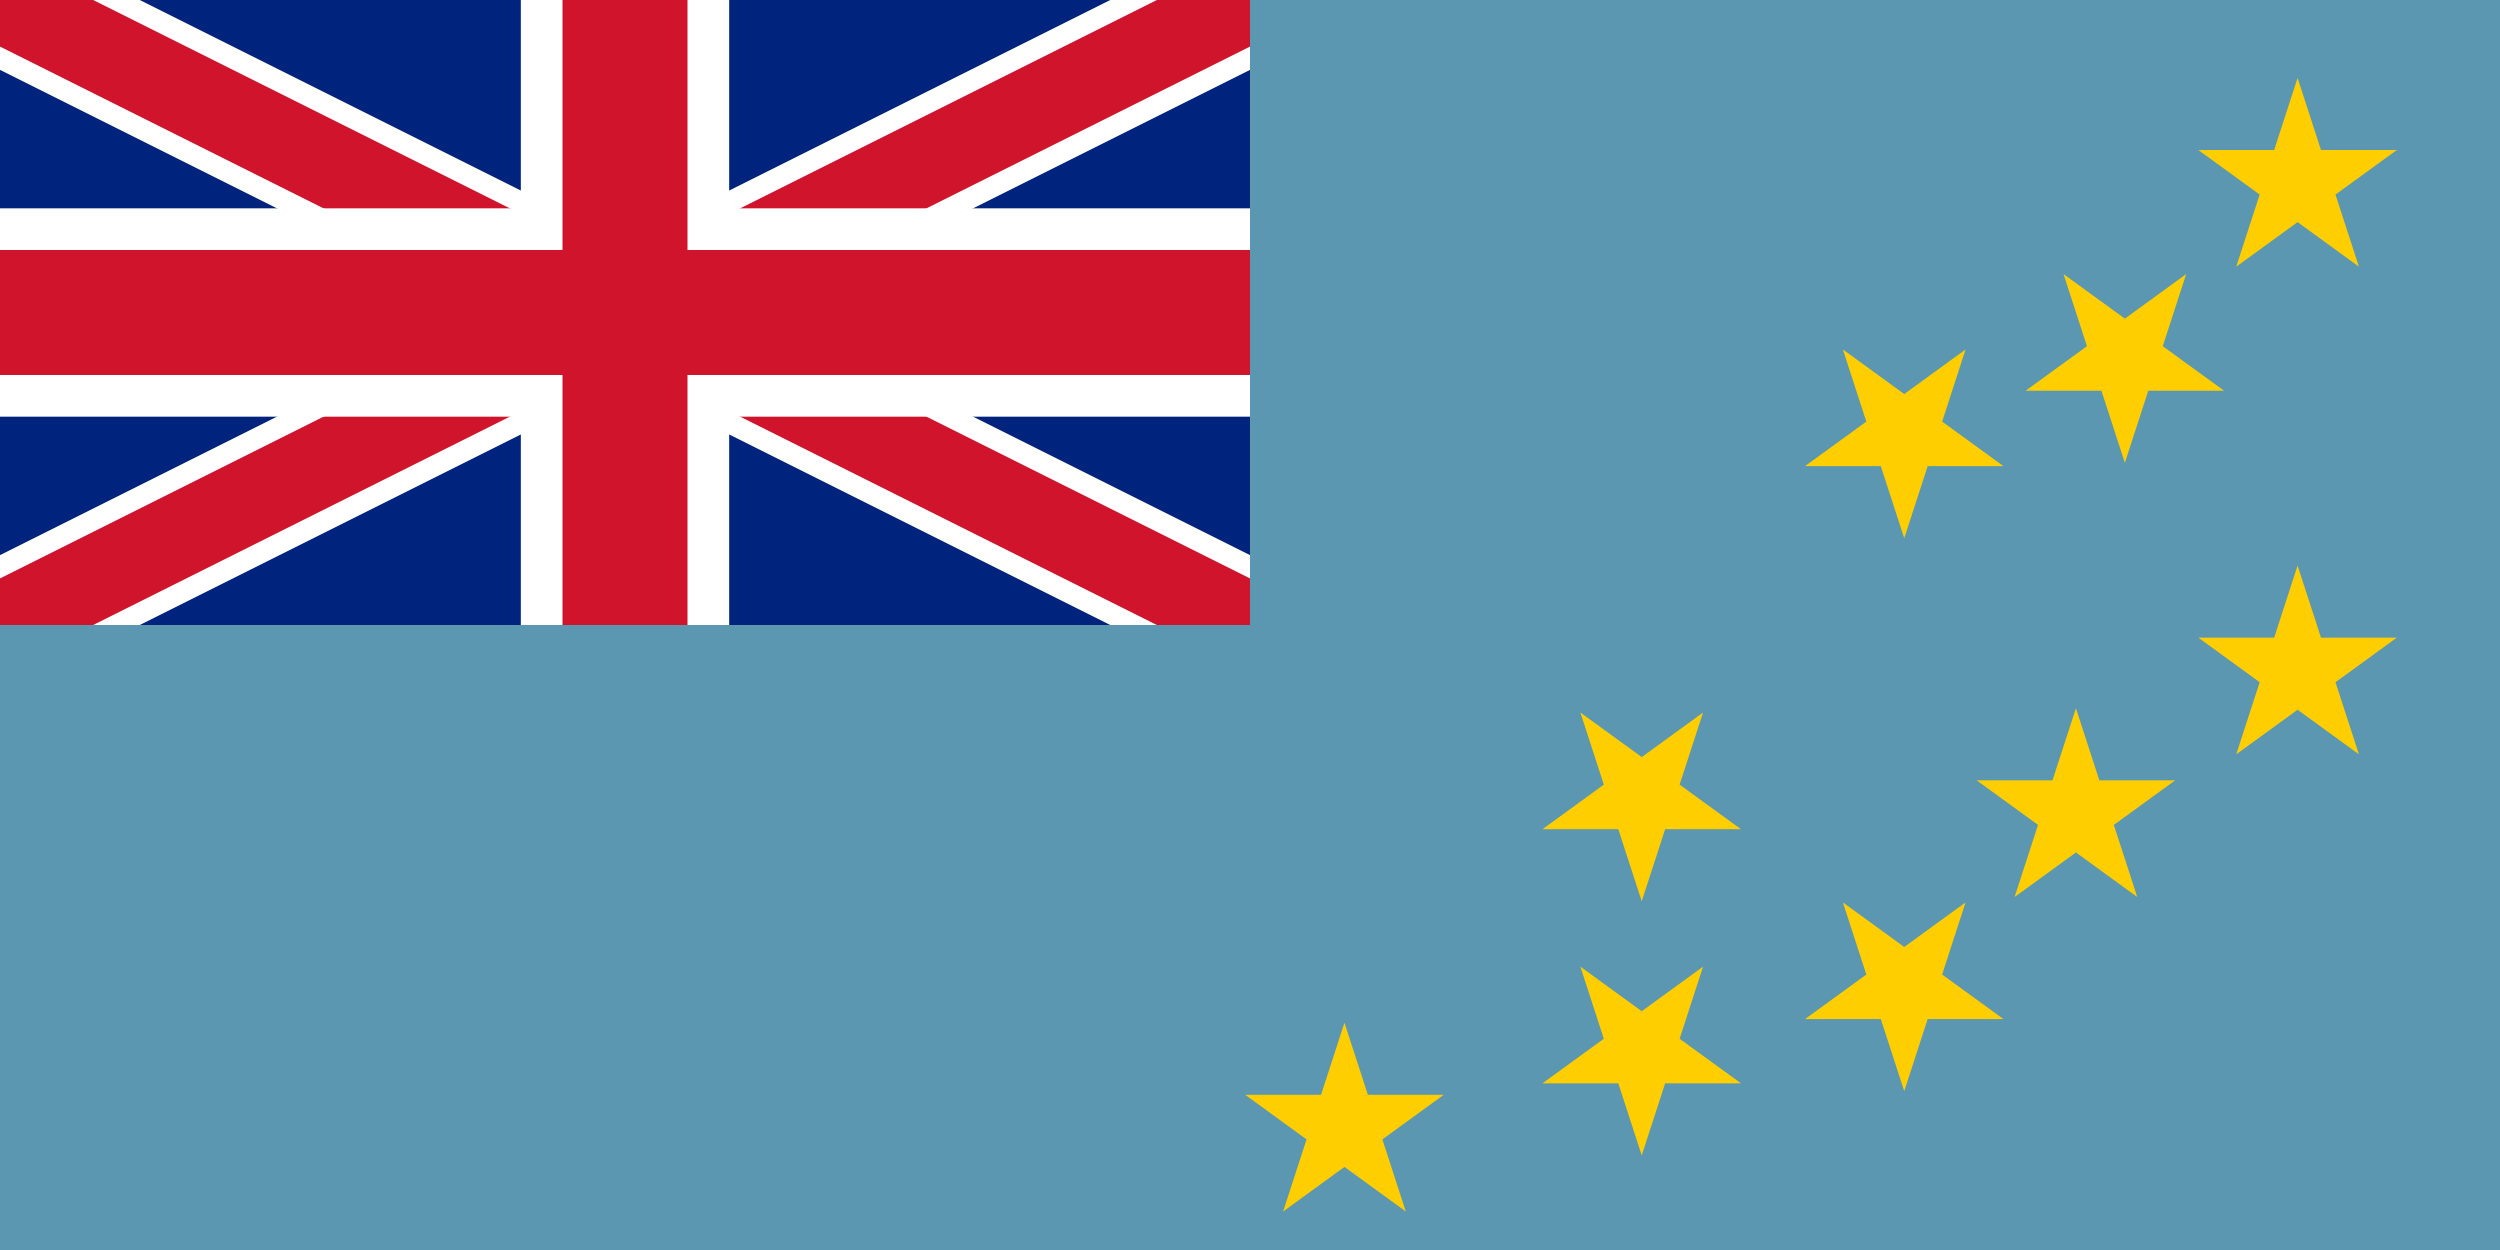
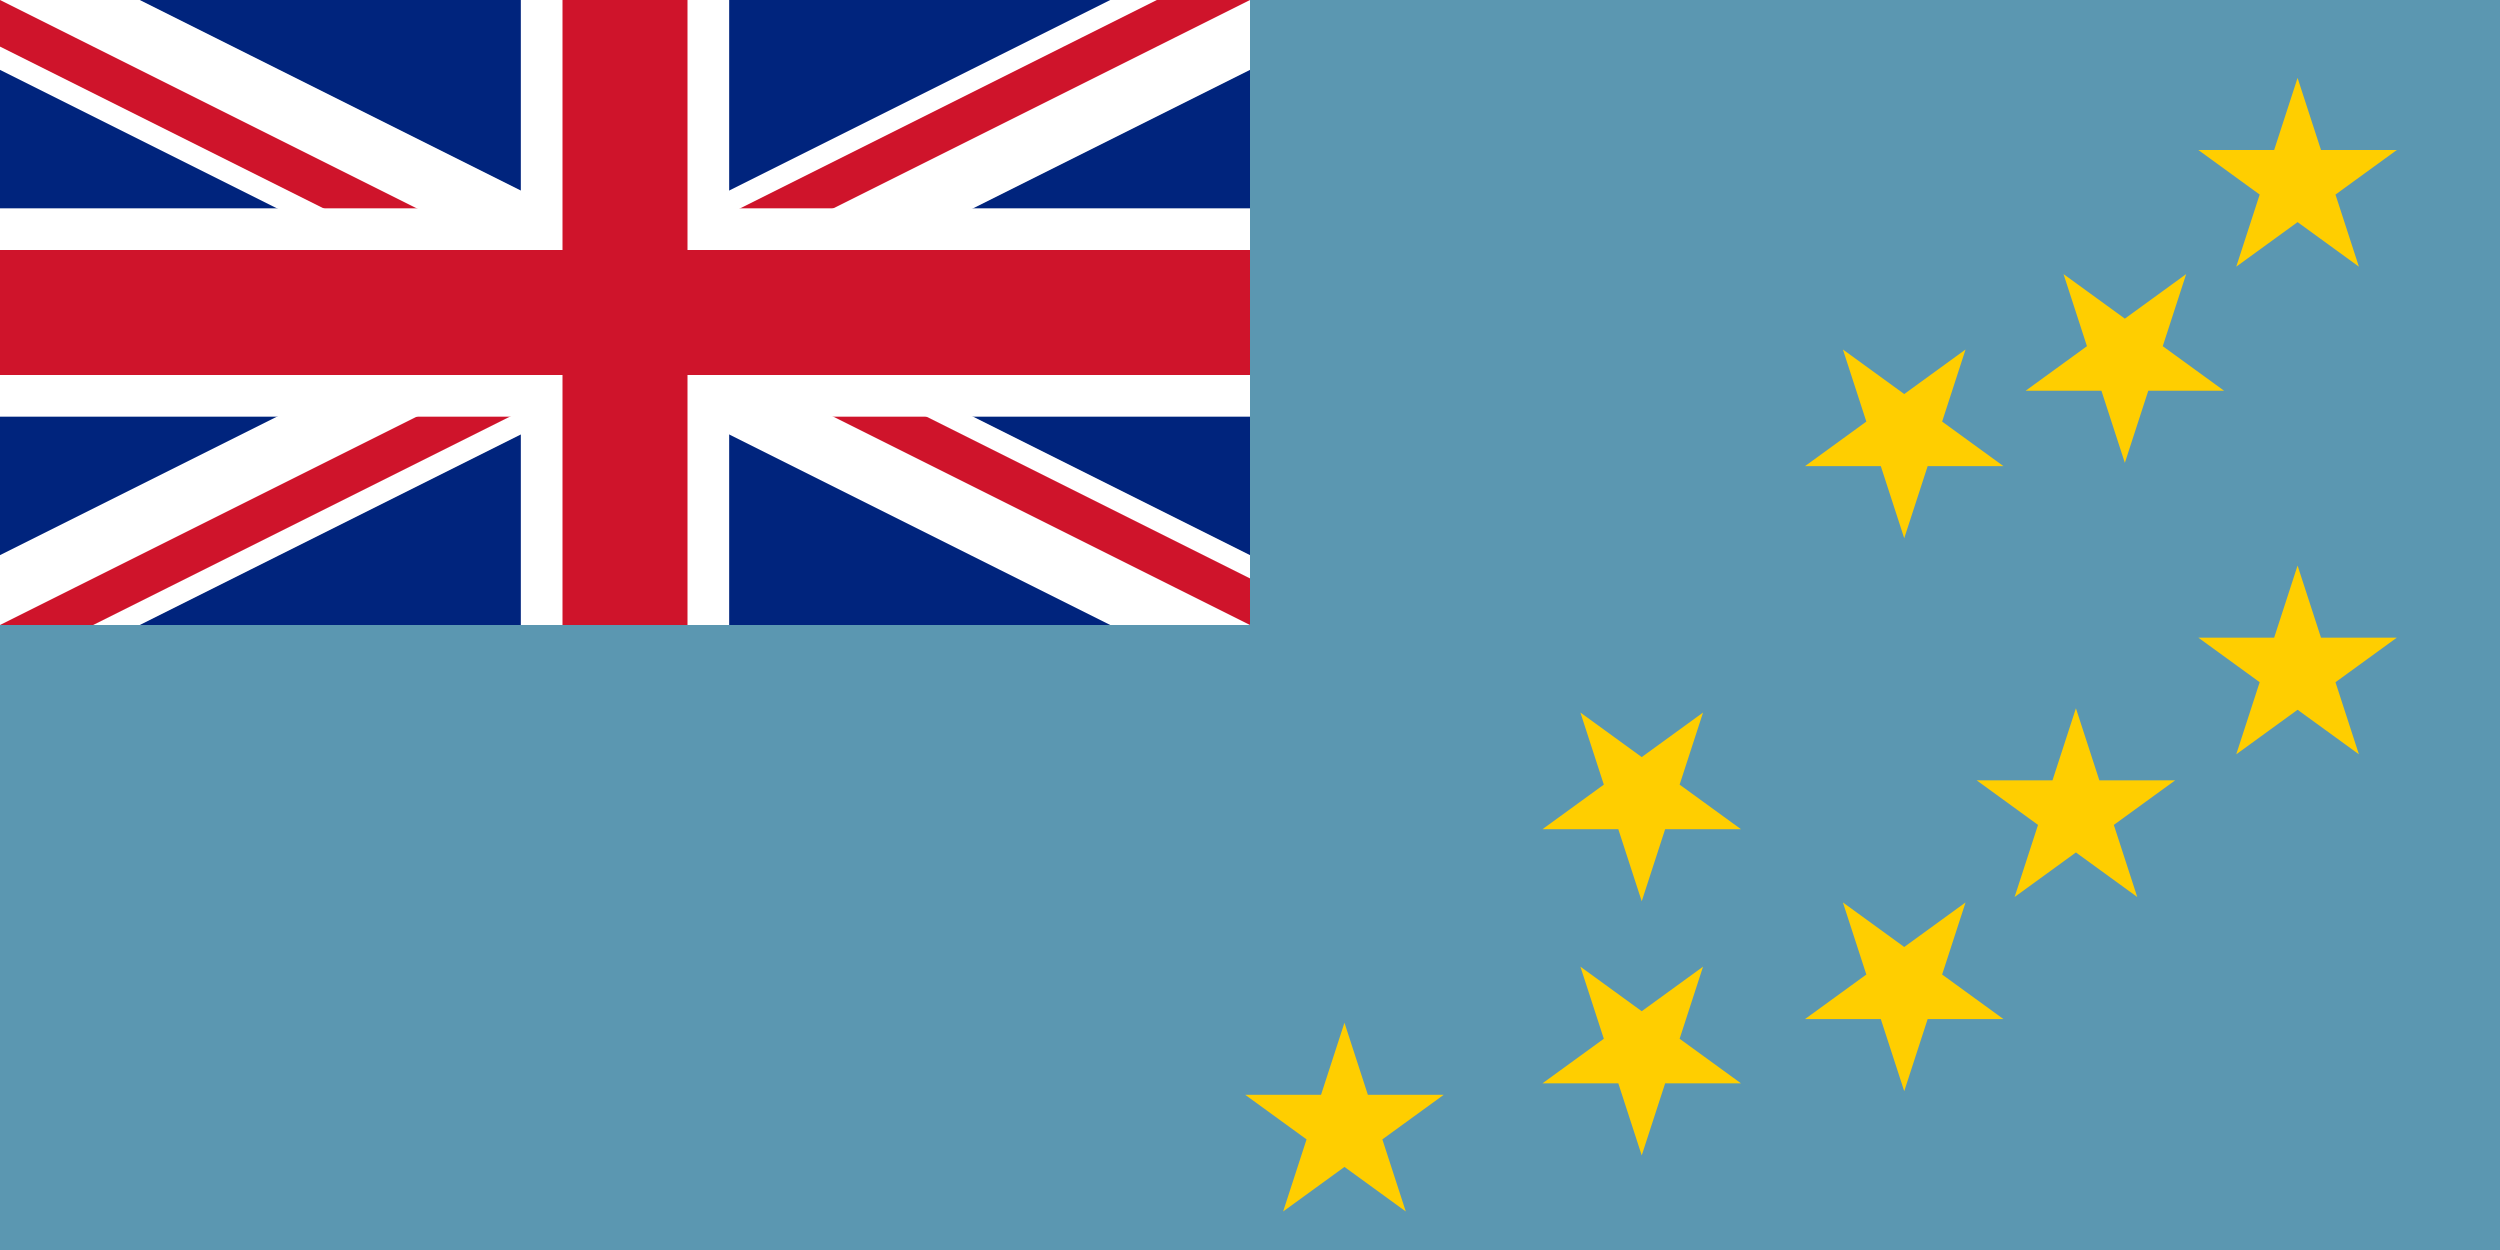
<svg xmlns="http://www.w3.org/2000/svg" xmlns:xlink="http://www.w3.org/1999/xlink" width="1200" height="600">
  <defs>
    <clipPath id="c">
      <path d="M0,0V150H700V300H600zM0,300V400H300V0H600z" />
    </clipPath>
    <path id="star" fill="#ffce00" d="M0,-50.081 29.437,40.516 -47.63,-15.476H47.63L-29.437,40.517z" />
    <use id="rats" xlink:href="#star" transform="rotate(36)" />
  </defs>
  <rect width="1200" height="600" fill="#00247d" />
  <path d="M0,0 600,300M0,300 600,0" stroke="#fff" stroke-width="60" />
-   <path d="M0,0 600,300M0,300 600,0" stroke="#cf142b" stroke-width="40" clip-path="urlES(#c)" />
+   <path d="M0,0 600,300M0,300 600,0" stroke="#cf142b" stroke-width="40" clip-path="url(#c)" />
  <path d="M300,0V400M0,150H700" stroke="#fff" stroke-width="100" />
  <path d="M300,0V400M0,150H700" stroke="#cf142b" stroke-width="60" />
  <path d="M0,300H600V0H1200V600H0z" fill="#5b97b1" />
  <use xlink:href="#star" x="645.34" y="540.994" />
  <use xlink:href="#rats" x="788.026" y="504.516" />
  <use xlink:href="#rats" x="788.026" y="382.532" />
  <use xlink:href="#rats" x="914.03" y="473.684" />
  <use xlink:href="#rats" x="914.03" y="208.271" />
  <use xlink:href="#star" x="996.442" y="390.046" />
  <use xlink:href="#rats" x="1019.928" y="172.078" />
  <use xlink:href="#star" x="1102.836" y="321.554" />
  <use xlink:href="#star" x="1102.836" y="87.486" />
</svg>
